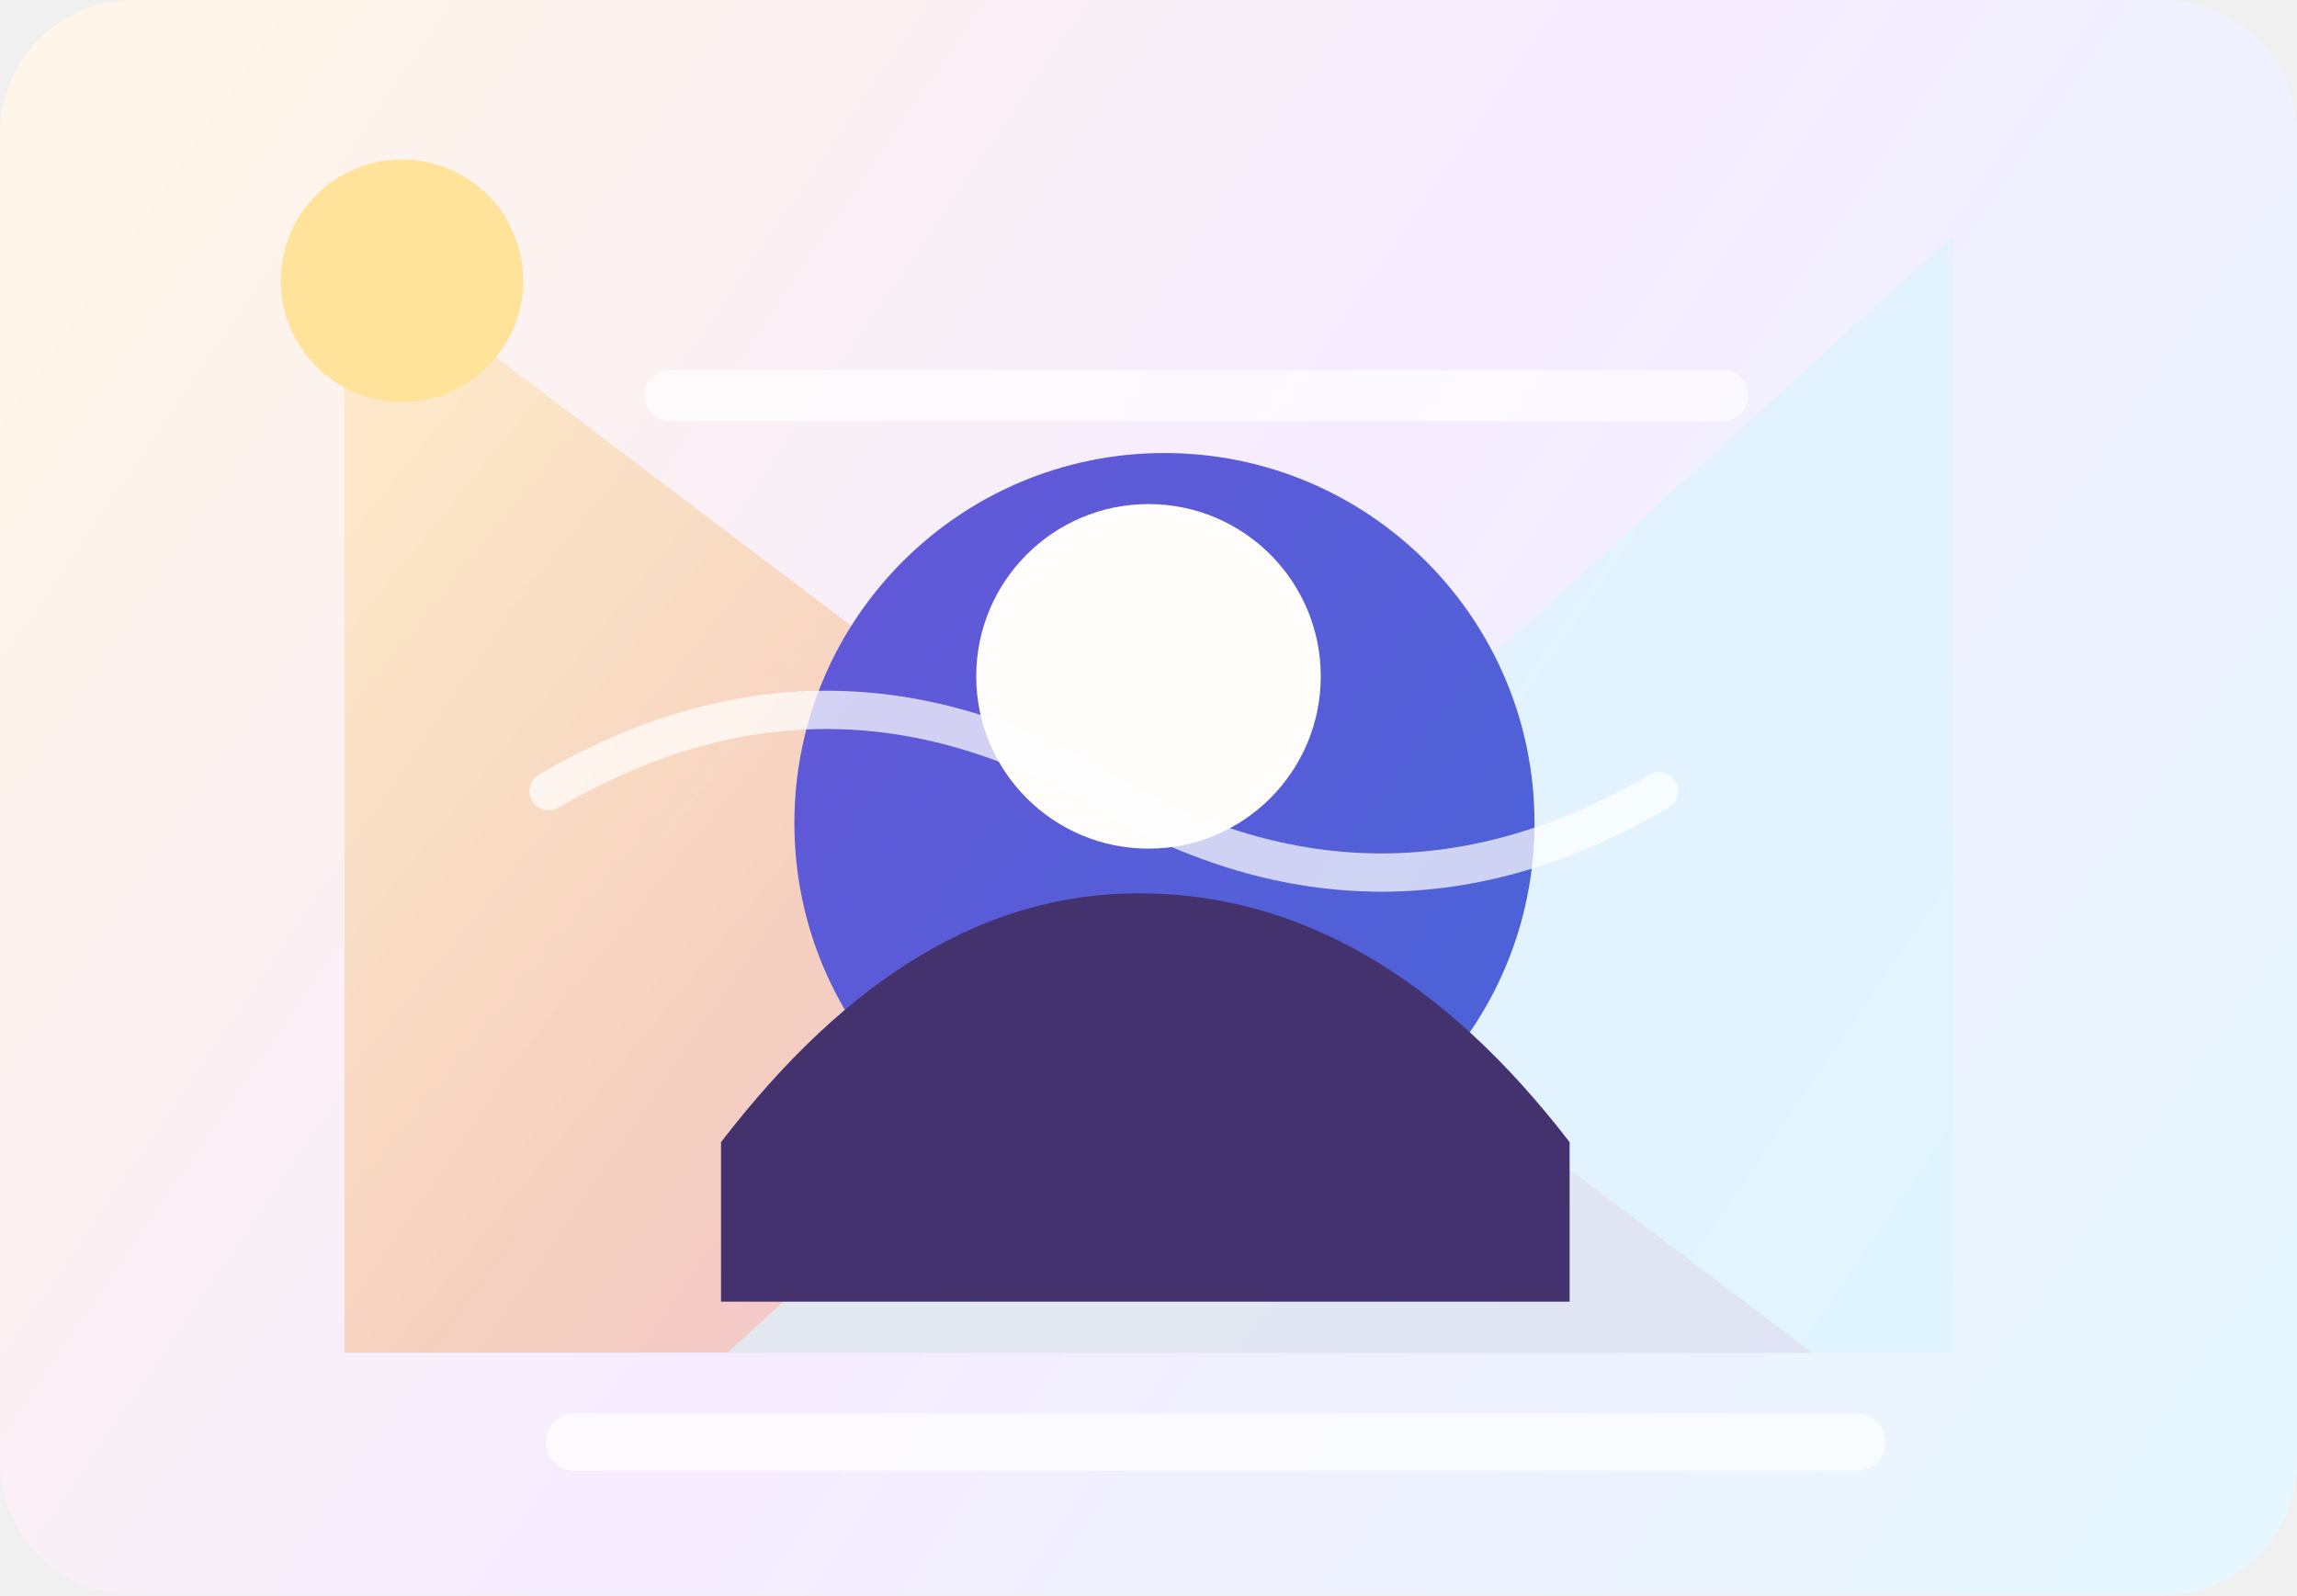
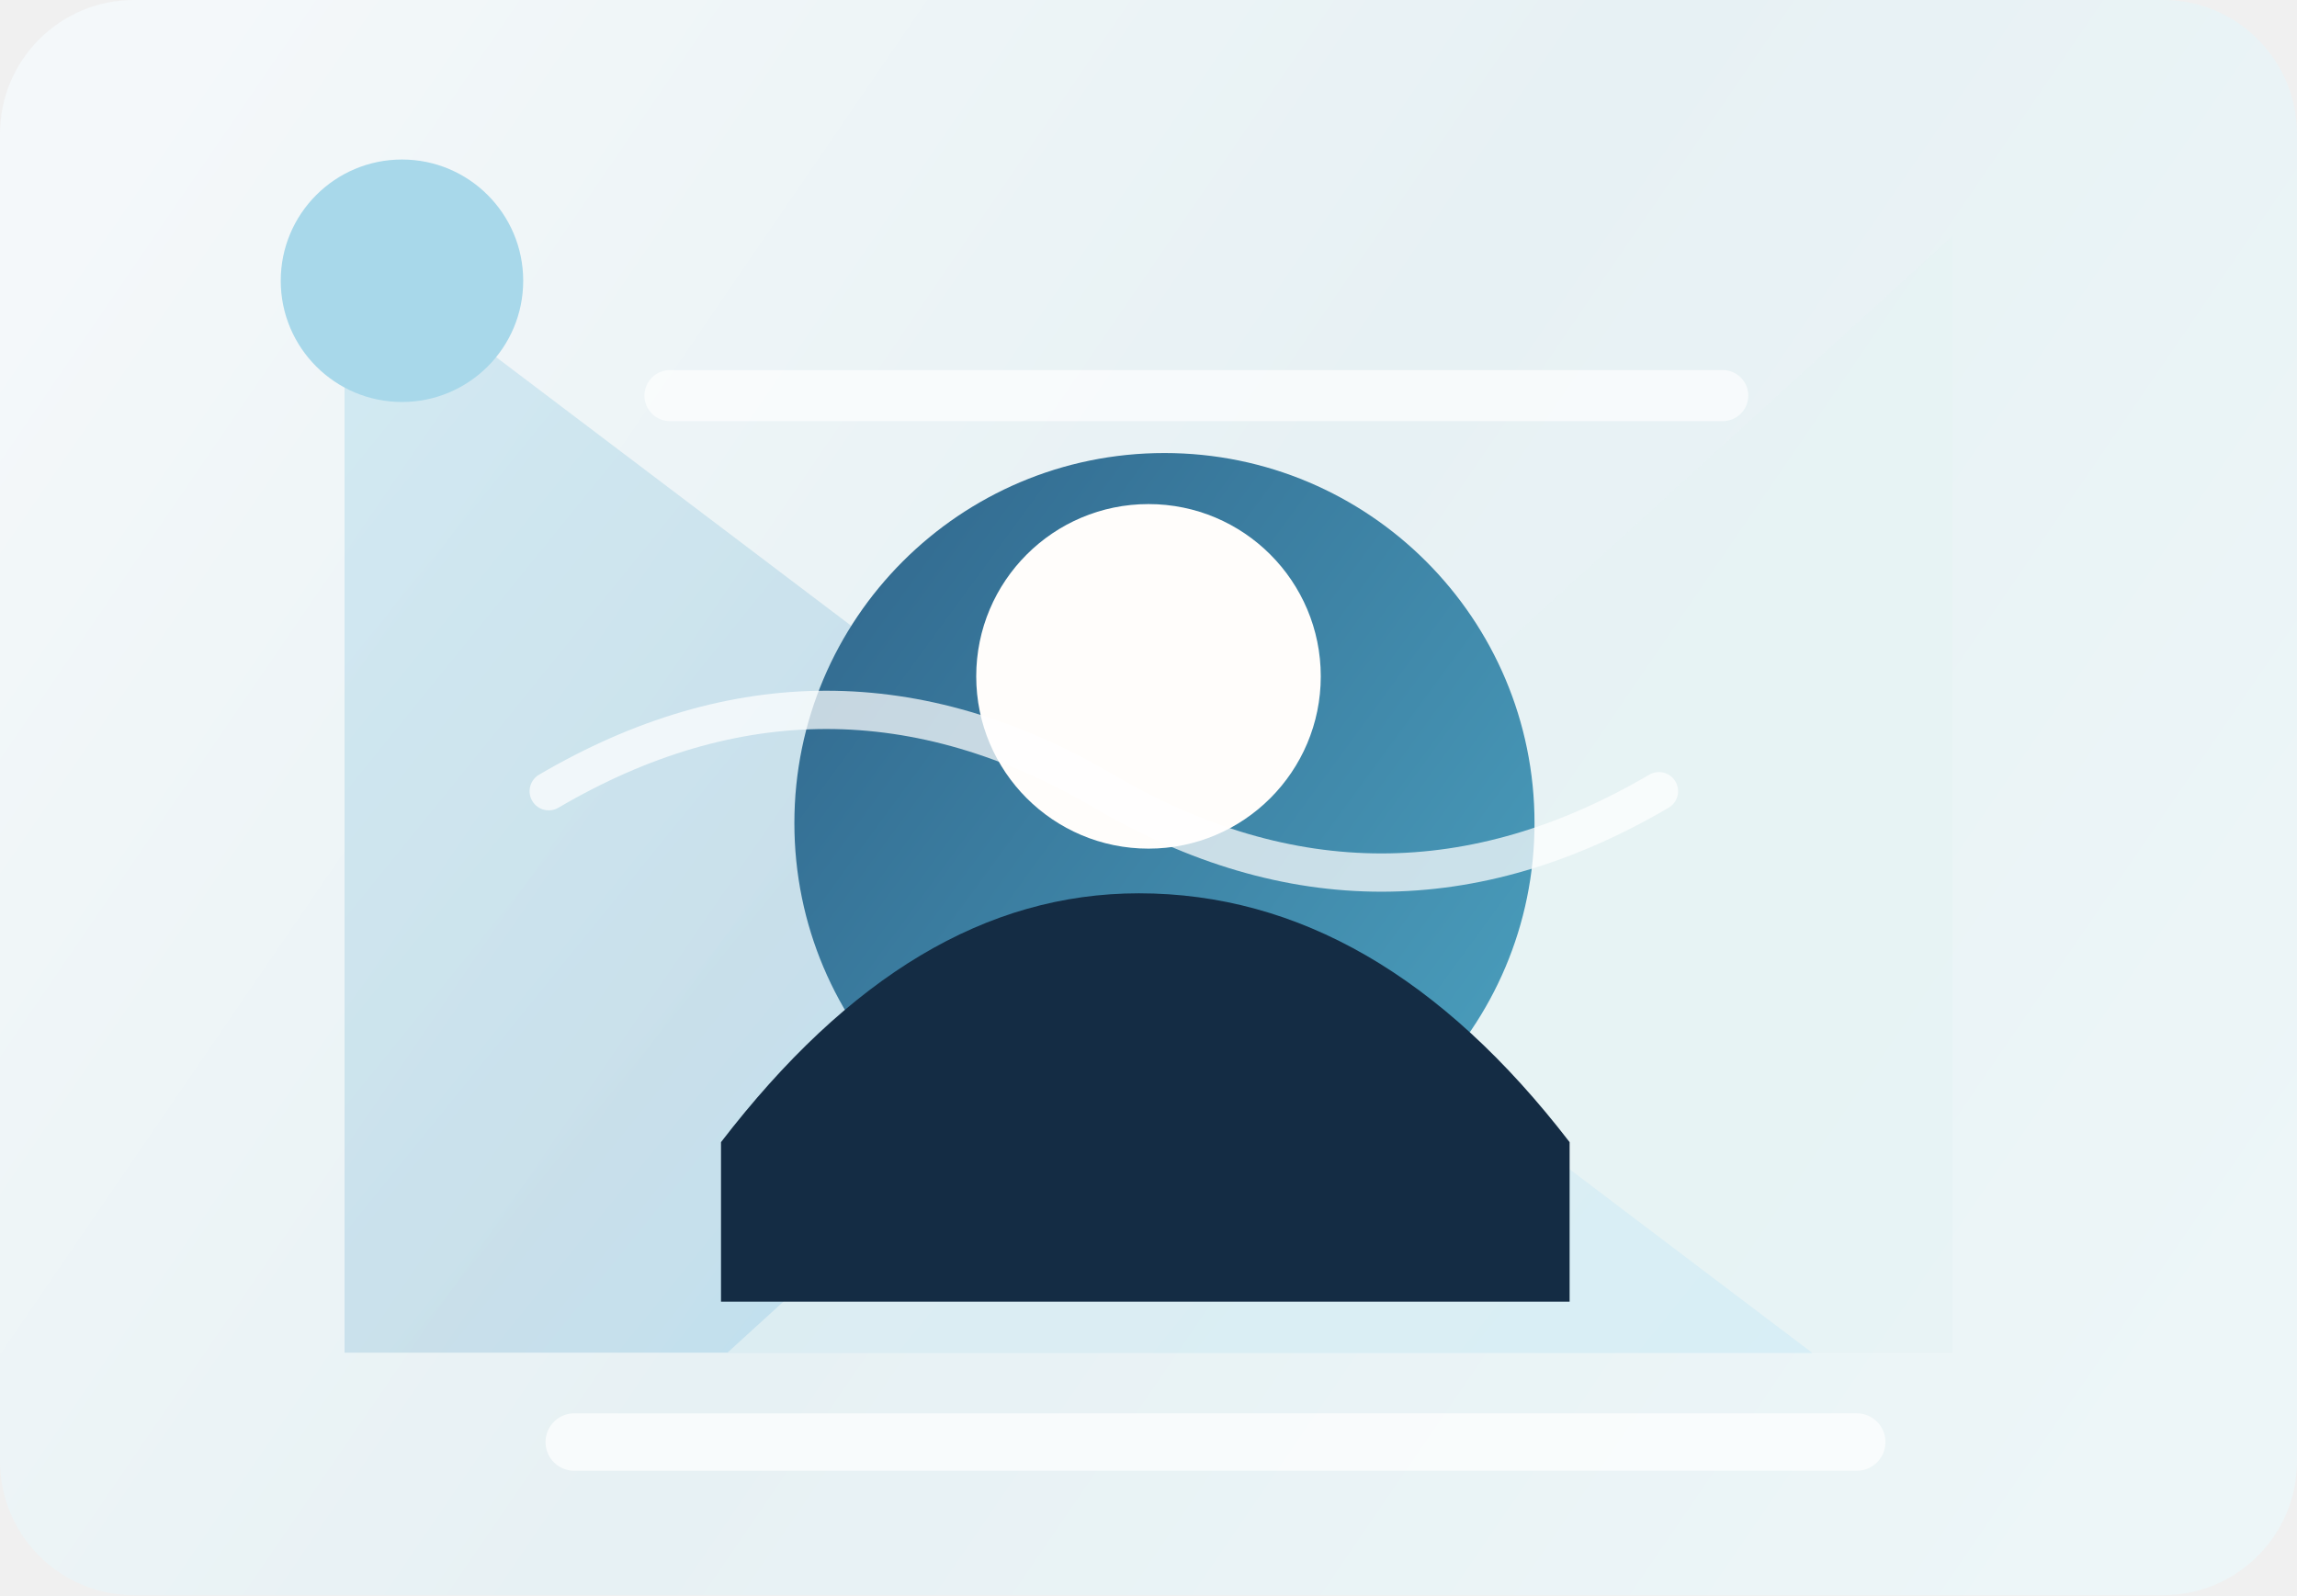
<svg xmlns="http://www.w3.org/2000/svg" width="720" height="500" viewBox="0 0 720 500" fill="none" role="img" aria-labelledby="title desc">
  <defs>
    <linearGradient id="bg" x1="48" y1="28" x2="682" y2="462" gradientUnits="userSpaceOnUse">
-       <stop stop-color="#FFF5E8" />
-       <stop offset="0.48" stop-color="#F6ECFF" />
-       <stop offset="1" stop-color="#E7F7FF" />
+       <stop stop-color="#F4F8FA" />
+       <stop offset="0.48" stop-color="#E7F1F4" />
+       <stop offset="1" stop-color="#EDF6F8" />
    </linearGradient>
    <linearGradient id="beam" x1="128" y1="76" x2="562" y2="428" gradientUnits="userSpaceOnUse">
-       <stop stop-color="#FFE39A" />
-       <stop offset="0.4" stop-color="#F4A86D" />
-       <stop offset="1" stop-color="#E66FA8" />
+       <stop stop-color="#a8d8ea" />
+       <stop offset="0.4" stop-color="#9cc6dc" />
+       <stop offset="1" stop-color="#66ccff" />
    </linearGradient>
    <linearGradient id="shape" x1="205" y1="156" x2="516" y2="384" gradientUnits="userSpaceOnUse">
-       <stop stop-color="#6755D8" />
-       <stop offset="1" stop-color="#4666D8" />
+       <stop stop-color="#2d5f86" />
+       <stop offset="1" stop-color="#4fa9c6" />
    </linearGradient>
  </defs>
  <rect width="720" height="500" rx="42" fill="url(#bg)" />
  <path d="M108 76L568 424H108V76Z" fill="url(#beam)" opacity="0.42" />
-   <path d="M612 74L228 424H612V74Z" fill="#DDF4FF" opacity="0.72" />
-   <circle cx="126" cy="88" r="38" fill="#FFE39A" />
+   <path d="M612 74L228 424H612V74Z" fill="#E6F2F4" opacity="0.72" />
+   <circle cx="126" cy="88" r="38" fill="#a8d8ea" />
  <circle cx="365" cy="258" r="116" fill="url(#shape)" />
-   <path d="M226 358C266 306 309 280 357 280C407 280 452 306 492 358V408H226V358Z" fill="#43326E" />
+   <path d="M226 358C266 306 309 280 357 280C407 280 452 306 492 358V408H226V358Z" fill="#142c44" />
  <circle cx="360" cy="212" r="54" fill="#FFFDFB" />
  <path d="M210 124H540" stroke="#FFFFFF" stroke-width="16" stroke-linecap="round" opacity="0.65" />
  <path d="M180 452H582" stroke="#FFFFFF" stroke-width="18" stroke-linecap="round" opacity="0.7" />
  <path d="M172 248C230 214 288 214 346 248C404 282 462 282 520 248" stroke="#FFFFFF" stroke-width="12" stroke-linecap="round" opacity="0.72" />
</svg>
